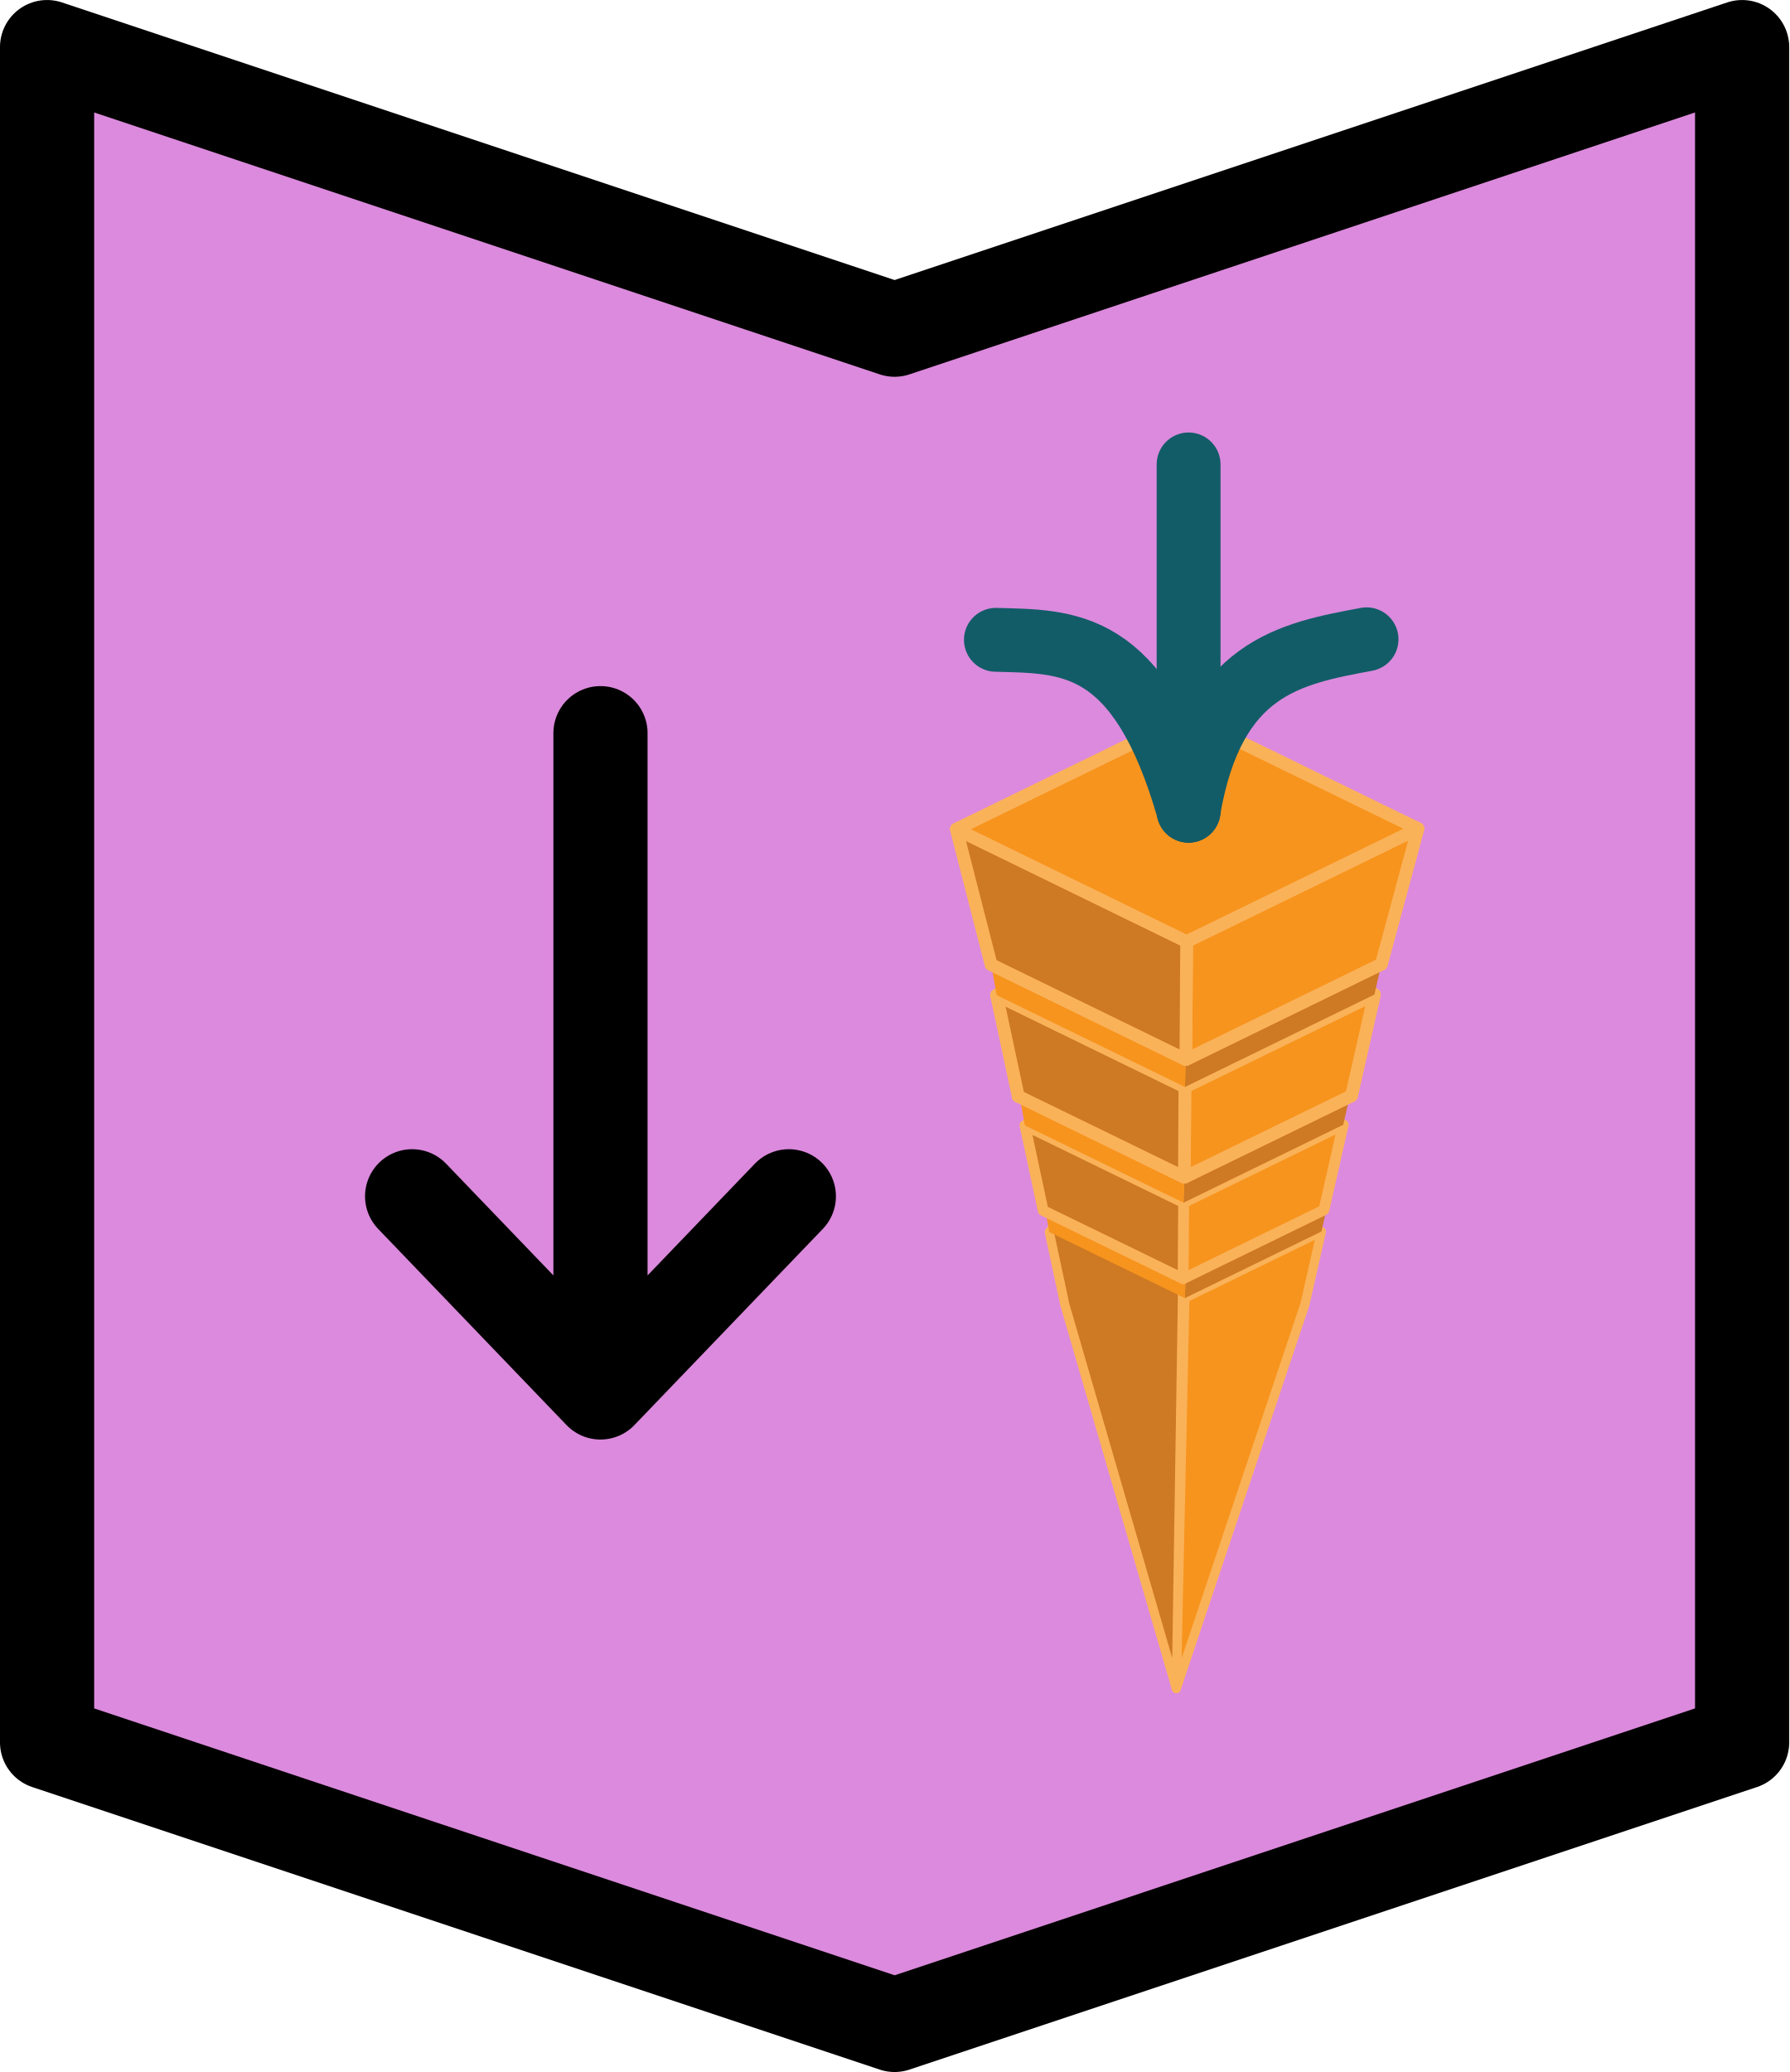
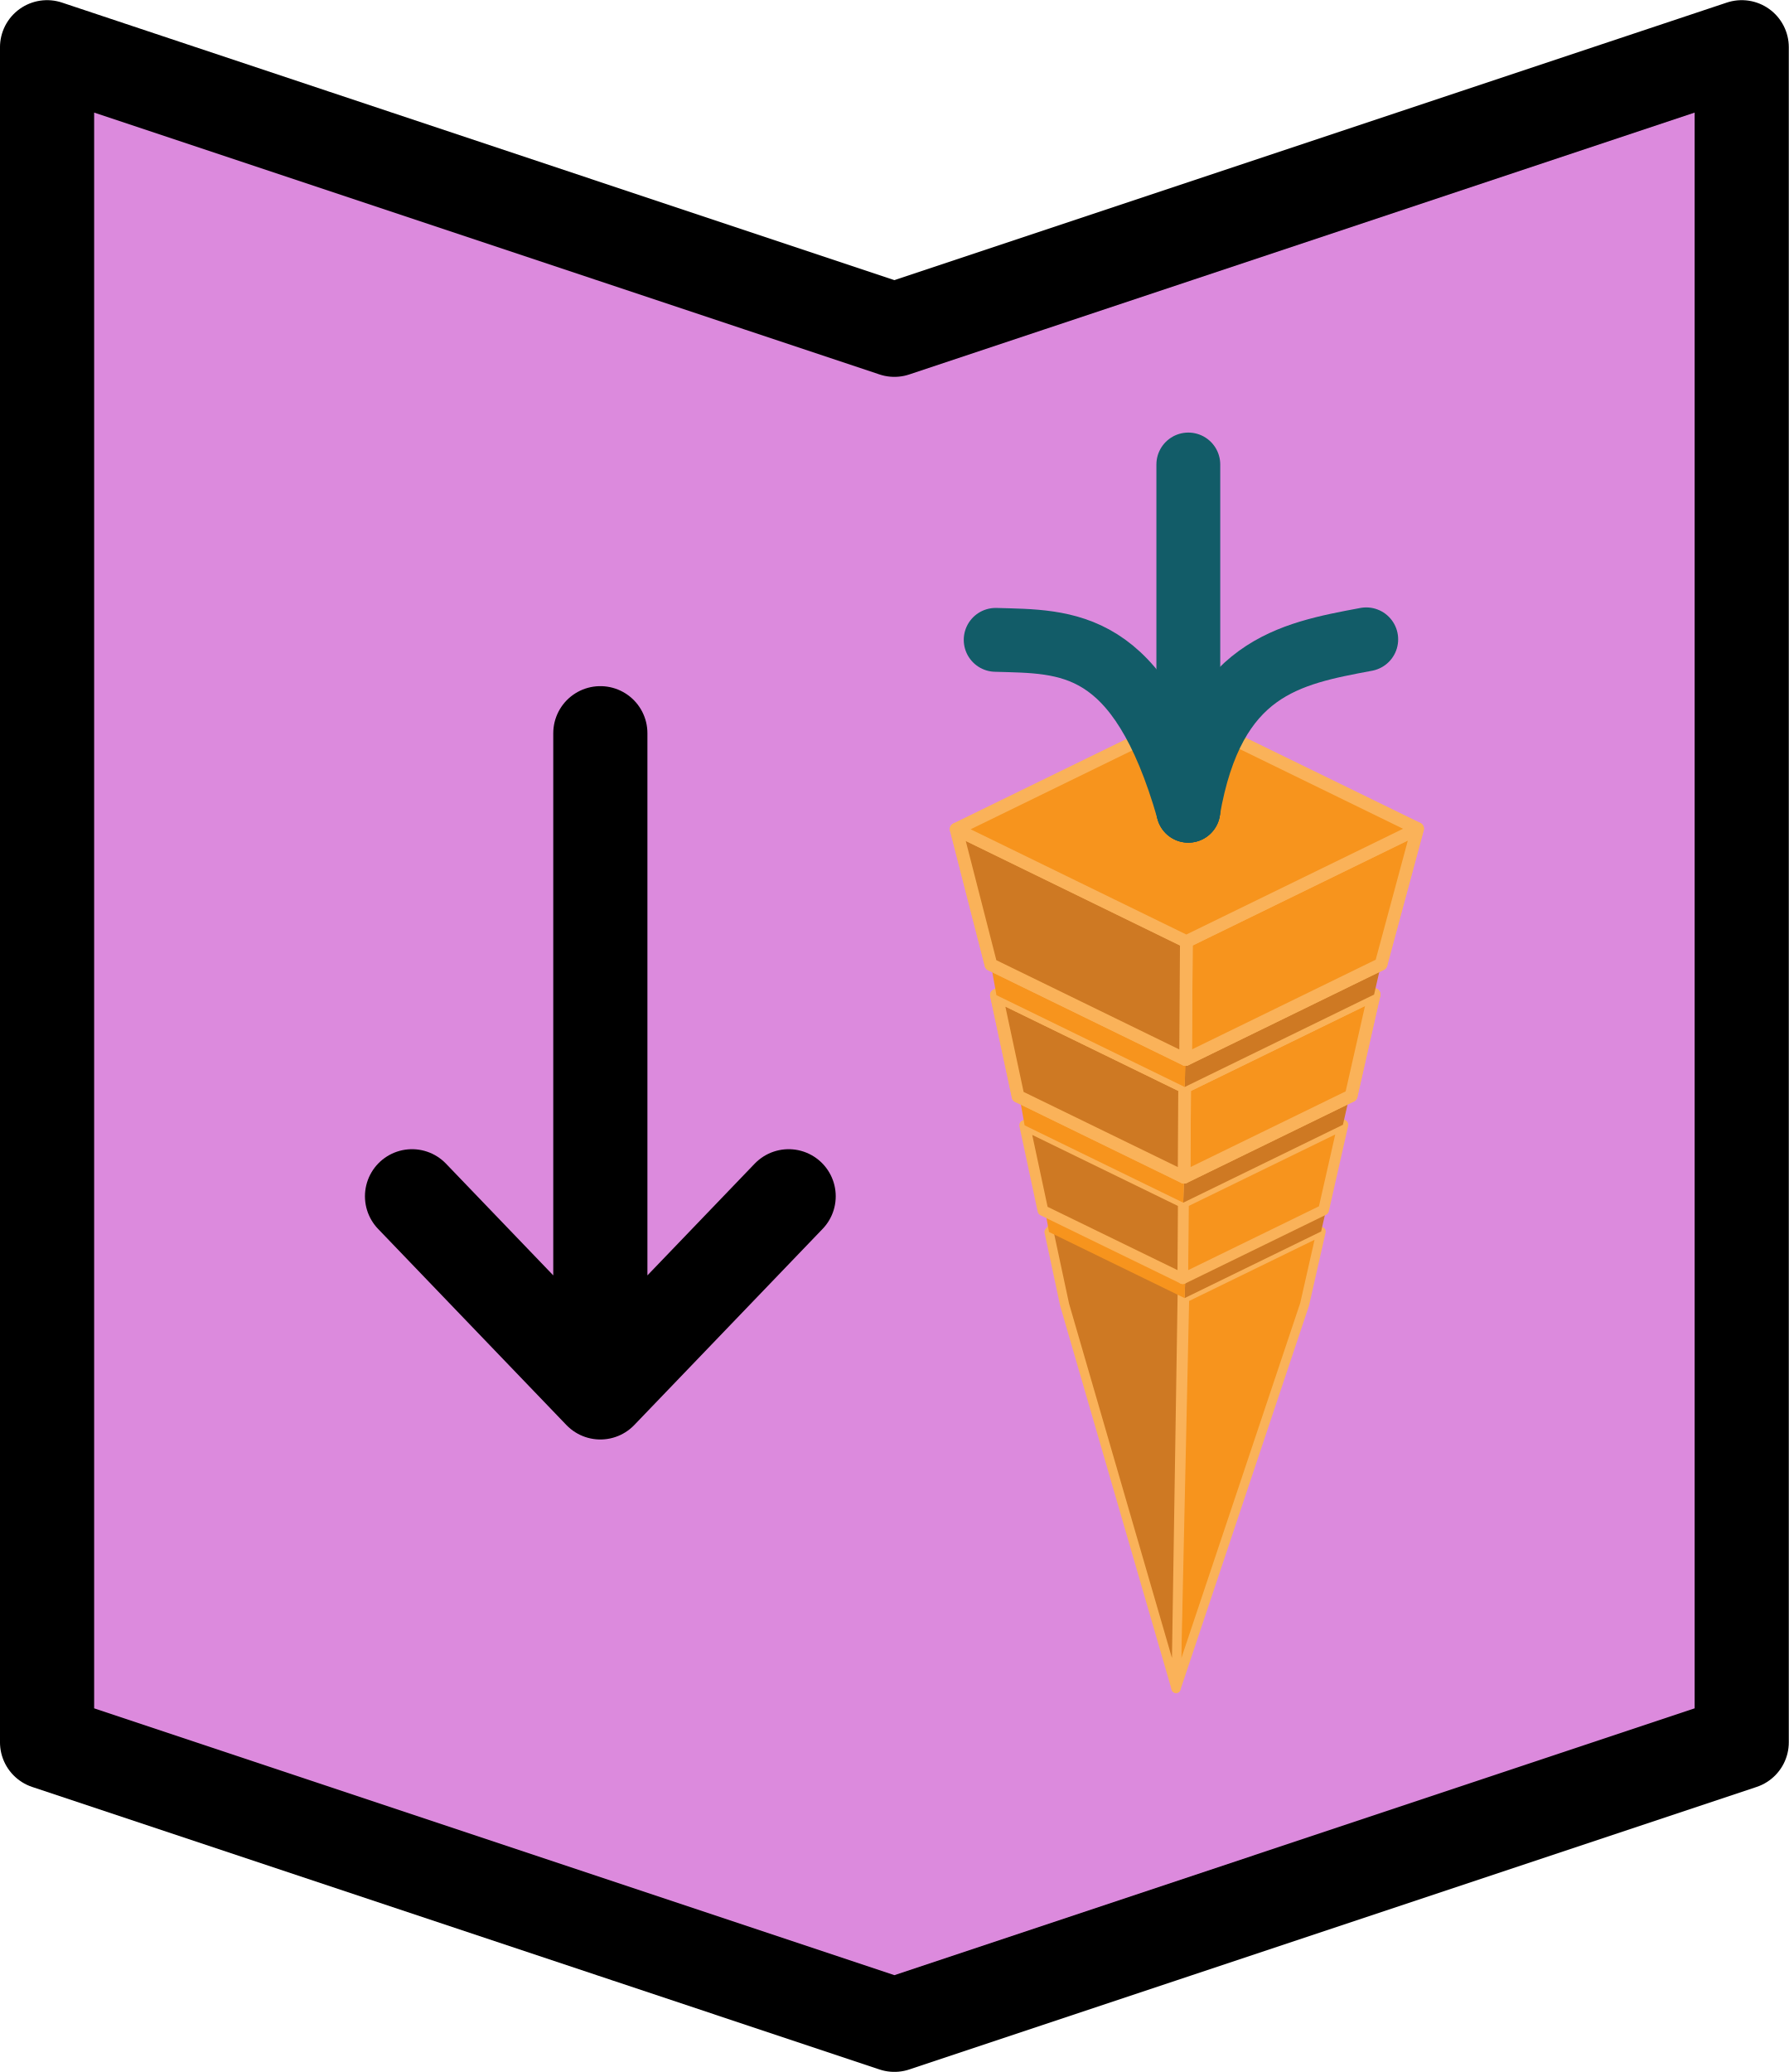
- <svg xmlns="http://www.w3.org/2000/svg" width="25.136mm" height="29.104mm" viewBox="0 0 25.136 29.104" version="1.1" id="svg8">
+ <svg xmlns="http://www.w3.org/2000/svg" width="55.267px" height="64px" viewBox="0 0 25.136 29.104" version="1.1" id="svg8">
  <defs id="defs2">
    </defs>
  <g id="layer1" transform="translate(-146.8437,-5.333235)">
    <path id="rect833-9-4" style="fill:#dc8add;stroke:#000000;stroke-width:1.323;stroke-linecap:round;stroke-linejoin:round;stroke-miterlimit:4;stroke-dasharray:none;stop-color:#000000" d="m 147.505,5.995 11.906,3.969 11.906,-3.969 v 23.812 l -11.906,3.969 -11.906,-3.969 z" />
    <g id="g6818" transform="translate(116.9142,-28.40112)">
      <g id="g4386-7-72-3" transform="matrix(1.210623,0,0,1.210623,51.26713,110.9509)">
        <g id="g4137-59-7-8-5" transform="matrix(0.7176876,0,0,0.7176876,-0.7342595,24.33837)">
          <path d="m -4.516,-95.487 2.079,-6.21 0.267,-1.178 -2.208,1.077 z" style="fill:#f7941d;fill-opacity:1;fill-rule:evenodd;stroke:#fab259;stroke-width:0.148;stroke-linecap:round;stroke-linejoin:round;stroke-miterlimit:4;stroke-dasharray:none;stroke-opacity:1" id="path3218-7-0-4-1-2-1" />
          <path d="m -6.318,-101.69 -0.252,-1.178 2.211,-2.687 -0.157,10.069 z" style="fill:#ce7923;fill-opacity:1;fill-rule:evenodd;stroke:#fab259;stroke-width:0.148;stroke-linecap:round;stroke-linejoin:round;stroke-miterlimit:4;stroke-dasharray:none;stroke-opacity:1" id="path3220-4-6-9-1-9-7" />
          <path style="fill:#ce7923;fill-opacity:1;stroke:none;stroke-width:0.007px;stroke-linecap:butt;stroke-linejoin:miter;stroke-opacity:1" d="m -4.367,-102.118 -0.011,0.32 2.208,-1.077 0.081,-0.354 z" id="path8199-2-3-8-0-5-9-4" />
          <path style="fill:#f7941d;fill-opacity:1;stroke:none;stroke-width:0.007px;stroke-linecap:butt;stroke-linejoin:miter;stroke-opacity:1" d="m -4.378,-101.798 0.011,-0.32 -2.268,-1.106 0.064,0.357 2.193,1.069" id="path8201-6-0-9-91-9-6-3" />
        </g>
        <g id="g4137-7-0-1" transform="matrix(0.8394369,0,0,0.8394369,-0.2170871,35.62498)">
          <path d="m -4.384,-100.747 1.947,-0.95 0.267,-1.178 -2.208,1.077 z" style="fill:#f7941d;fill-opacity:1;fill-rule:evenodd;stroke:#fab259;stroke-width:0.148;stroke-linecap:round;stroke-linejoin:round;stroke-miterlimit:4;stroke-dasharray:none;stroke-opacity:1" id="path3218-7-0-7-2-4" />
          <path d="m -6.318,-101.69 -0.252,-1.178 2.193,1.069 -0.007,1.051 z" style="fill:#ce7923;fill-opacity:1;fill-rule:evenodd;stroke:#fab259;stroke-width:0.148;stroke-linecap:round;stroke-linejoin:round;stroke-miterlimit:4;stroke-dasharray:none;stroke-opacity:1" id="path3220-4-6-6-7-6" />
          <path style="fill:#ce7923;fill-opacity:1;stroke:none;stroke-width:0.007px;stroke-linecap:butt;stroke-linejoin:miter;stroke-opacity:1" d="m -4.367,-102.118 -0.011,0.32 2.208,-1.077 0.081,-0.354 z" id="path8199-2-3-8-7-6-9" />
          <path style="fill:#f7941d;fill-opacity:1;stroke:none;stroke-width:0.007px;stroke-linecap:butt;stroke-linejoin:miter;stroke-opacity:1" d="m -4.378,-101.798 0.011,-0.32 -2.268,-1.106 0.064,0.357 2.193,1.069" id="path8201-6-0-9-3-13-4" />
        </g>
        <path d="m -5.809,-51.063 1.94,-0.946 0.008,-1.3 -2.199,1.073 z" style="fill:#3e9150;fill-opacity:1;fill-rule:evenodd;stroke:#fab259;stroke-width:0.147;stroke-linecap:round;stroke-linejoin:round;stroke-miterlimit:4;stroke-dasharray:none;stroke-opacity:1" id="path3212-2-6-2-2" />
        <path d="m -3.869,-52.009 0.008,-1.3 2.184,1.065 -0.266,1.174 z" style="fill:#b0dc66;fill-opacity:1;fill-rule:evenodd;stroke:#fab259;stroke-width:0.147;stroke-linecap:round;stroke-linejoin:round;stroke-miterlimit:4;stroke-dasharray:none;stroke-opacity:1" id="path3214-5-5-15-2" />
        <path d="m -5.809,-51.063 1.94,-0.946 1.926,0.94 -1.94,0.946 z" style="fill:#dadf55;fill-opacity:1;fill-rule:evenodd;stroke:#fab259;stroke-width:0.147;stroke-linecap:round;stroke-linejoin:round;stroke-miterlimit:4;stroke-dasharray:none;stroke-opacity:1" id="path3216-4-6-9-6" />
        <path d="m -3.883,-50.123 1.94,-0.946 0.266,-1.174 -2.199,1.073 z" style="fill:#f7941d;fill-opacity:1;fill-rule:evenodd;stroke:#fab259;stroke-width:0.147;stroke-linecap:round;stroke-linejoin:round;stroke-miterlimit:4;stroke-dasharray:none;stroke-opacity:1" id="path3218-7-3-9-4" />
        <path d="m -5.809,-51.063 -0.251,-1.173 2.184,1.065 -0.006,1.047 z" style="fill:#ce7923;fill-opacity:1;fill-rule:evenodd;stroke:#fab259;stroke-width:0.147;stroke-linecap:round;stroke-linejoin:round;stroke-miterlimit:4;stroke-dasharray:none;stroke-opacity:1" id="path3220-4-9-1-1" />
        <path d="m -6.06,-52.236 2.199,-1.073 2.184,1.065 -2.199,1.073 z" style="fill:#f7941d;fill-opacity:1;fill-rule:evenodd;stroke:#fab259;stroke-width:0.147;stroke-linecap:round;stroke-linejoin:round;stroke-miterlimit:4;stroke-dasharray:none;stroke-opacity:1" id="path3222-4-4-49-2" />
        <path style="fill:#ce7923;fill-opacity:1;stroke:none;stroke-width:0.007px;stroke-linecap:butt;stroke-linejoin:miter;stroke-opacity:1" d="m -3.865,-51.489 -0.011,0.319 2.199,-1.073 0.081,-0.353 z" id="path8199-2-3-81-1-8" />
        <path style="fill:#f7941d;fill-opacity:1;stroke:none;stroke-width:0.007px;stroke-linecap:butt;stroke-linejoin:miter;stroke-opacity:1" d="m -3.876,-51.17 0.011,-0.319 -2.259,-1.102 0.064,0.355 2.184,1.065" id="path8201-6-0-2-07-8" />
        <path d="m -6.124,-52.591 2.269,-1.107 0.011,-1.773 -2.683,1.309 z" style="fill:#3e9150;fill-opacity:1;fill-rule:evenodd;stroke:#fab259;stroke-width:0.147;stroke-linecap:round;stroke-linejoin:round;stroke-miterlimit:4;stroke-dasharray:none;stroke-opacity:1" id="path3232-7-9-5-9" />
        <path d="m -3.855,-53.698 0.011,-1.773 2.671,1.303 -0.424,1.572 z" style="fill:#b0dc66;fill-opacity:1;fill-rule:evenodd;stroke:#fab259;stroke-width:0.147;stroke-linecap:round;stroke-linejoin:round;stroke-miterlimit:4;stroke-dasharray:none;stroke-opacity:1" id="path3234-8-3-87-2" />
        <path d="m -6.124,-52.591 2.269,-1.107 2.259,1.102 -2.269,1.107 z" style="fill:#dadf55;fill-opacity:1;fill-rule:evenodd;stroke:#fab259;stroke-width:0.147;stroke-linecap:round;stroke-linejoin:round;stroke-miterlimit:4;stroke-dasharray:none;stroke-opacity:1" id="path3236-6-9-0-8" />
        <path d="m -3.865,-51.489 2.269,-1.107 0.424,-1.572 -2.683,1.309 z" style="fill:#f7941d;fill-opacity:1;fill-rule:evenodd;stroke:#fab259;stroke-width:0.147;stroke-linecap:round;stroke-linejoin:round;stroke-miterlimit:4;stroke-dasharray:none;stroke-opacity:1" id="path3238-8-0-4-8" />
        <path d="m -6.124,-52.591 -0.403,-1.571 2.671,1.303 -0.009,1.37 z" style="fill:#ce7923;fill-opacity:1;fill-rule:evenodd;stroke:#fab259;stroke-width:0.147;stroke-linecap:round;stroke-linejoin:round;stroke-miterlimit:4;stroke-dasharray:none;stroke-opacity:1" id="path3240-8-8-8-8" />
        <path d="m -6.527,-54.161 2.683,-1.309 2.671,1.303 -2.683,1.309 z" style="fill:#f7941d;fill-opacity:1;fill-rule:evenodd;stroke:#fab259;stroke-width:0.147;stroke-linecap:round;stroke-linejoin:round;stroke-miterlimit:4;stroke-dasharray:none;stroke-opacity:1" id="path3242-4-8-0-6" />
        <path style="fill:none;stroke:#125c68;stroke-width:0.741;stroke-linecap:round;stroke-linejoin:round;stroke-miterlimit:4;stroke-dasharray:none;stroke-opacity:1" d="m -3.833,-58.394 v 4.018" id="path8697-1-3-5-42-8" />
        <path style="fill:none;stroke:#125c68;stroke-width:0.741;stroke-linecap:round;stroke-linejoin:round;stroke-miterlimit:4;stroke-dasharray:none;stroke-opacity:1" d="m -1.768,-56.365 c -0.889,0.167 -1.781,0.325 -2.066,1.988" id="path8699-8-1-0-96-3" />
        <path style="fill:none;stroke:#125c68;stroke-width:0.741;stroke-linecap:round;stroke-linejoin:round;stroke-miterlimit:4;stroke-dasharray:none;stroke-opacity:1" d="m -6.069,-56.359 c 0.827,0.024 1.663,-0.024 2.236,1.982" id="path8701-7-4-9-1-8" />
      </g>
      <path id="path5958-3" style="font-variation-settings:normal;vector-effect:none;fill:none;fill-opacity:1;stroke:#000000;stroke-width:1.323;stroke-linecap:round;stroke-linejoin:round;stroke-miterlimit:4;stroke-dasharray:none;stroke-dashoffset:0;stroke-opacity:1;stop-color:#000000" d="m 35.719,50.538 2.646,2.755 2.646,-2.755 m -2.646,-6.505 v 9.26" />
    </g>
  </g>
</svg>
